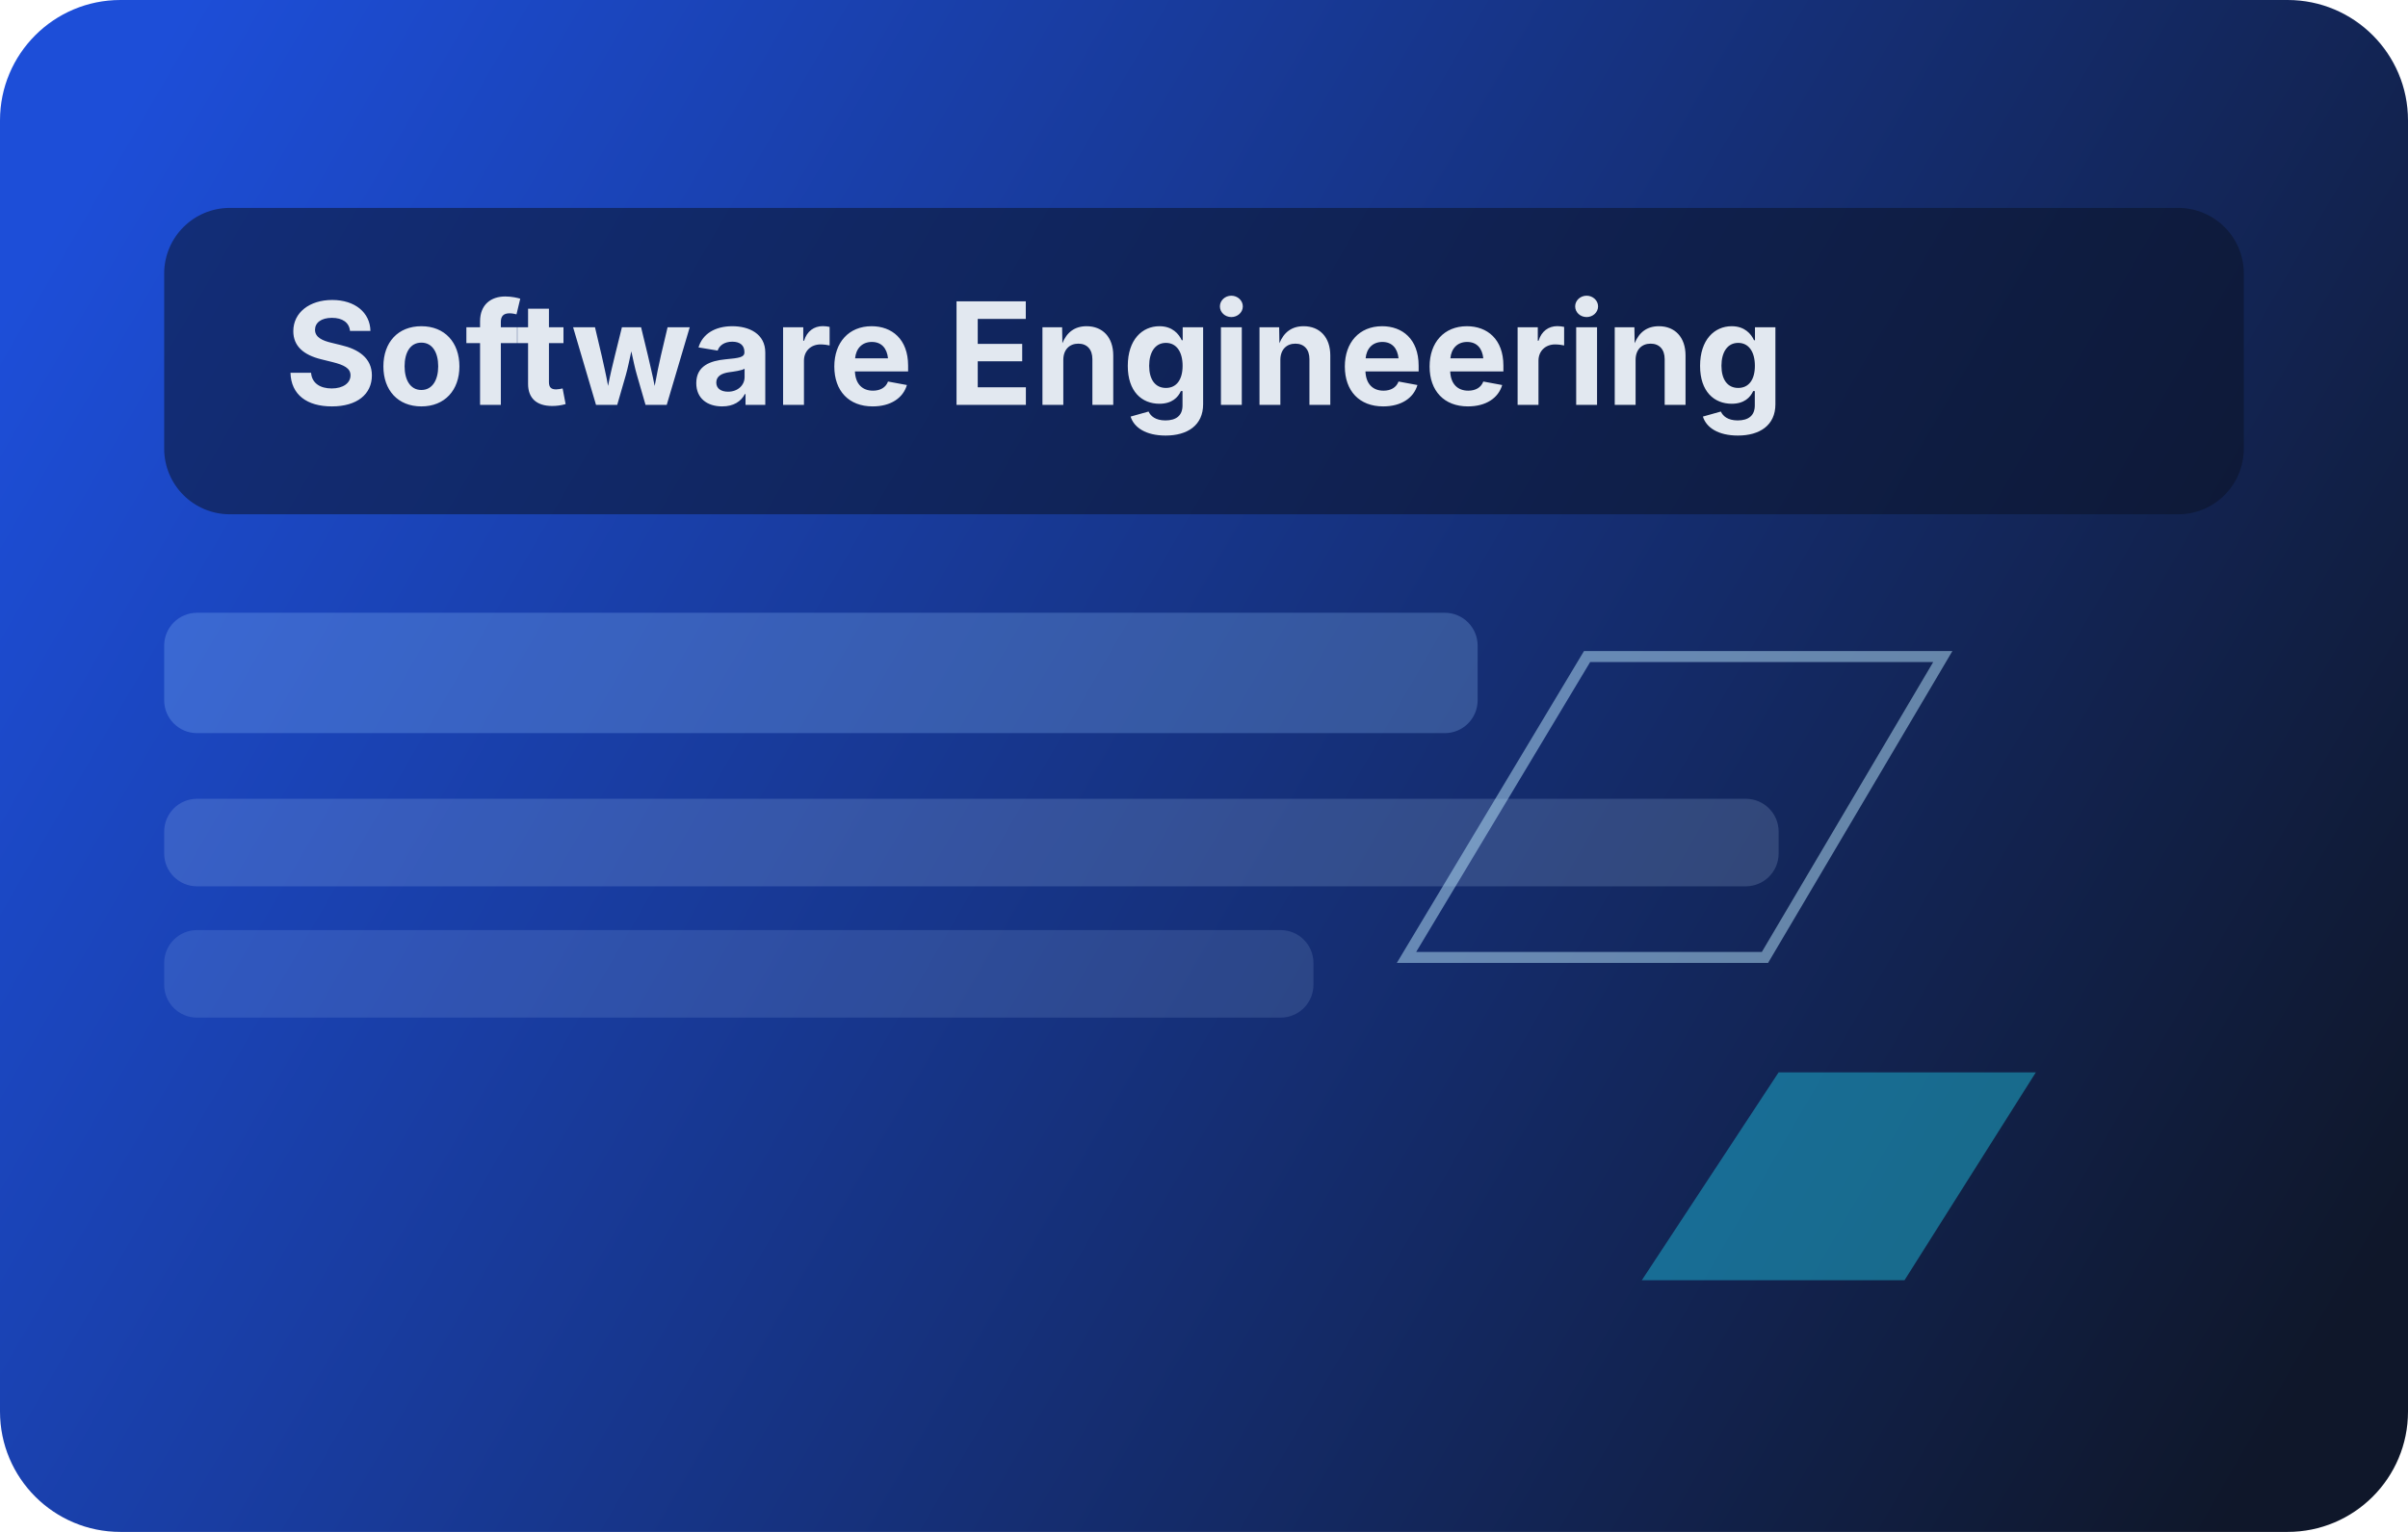
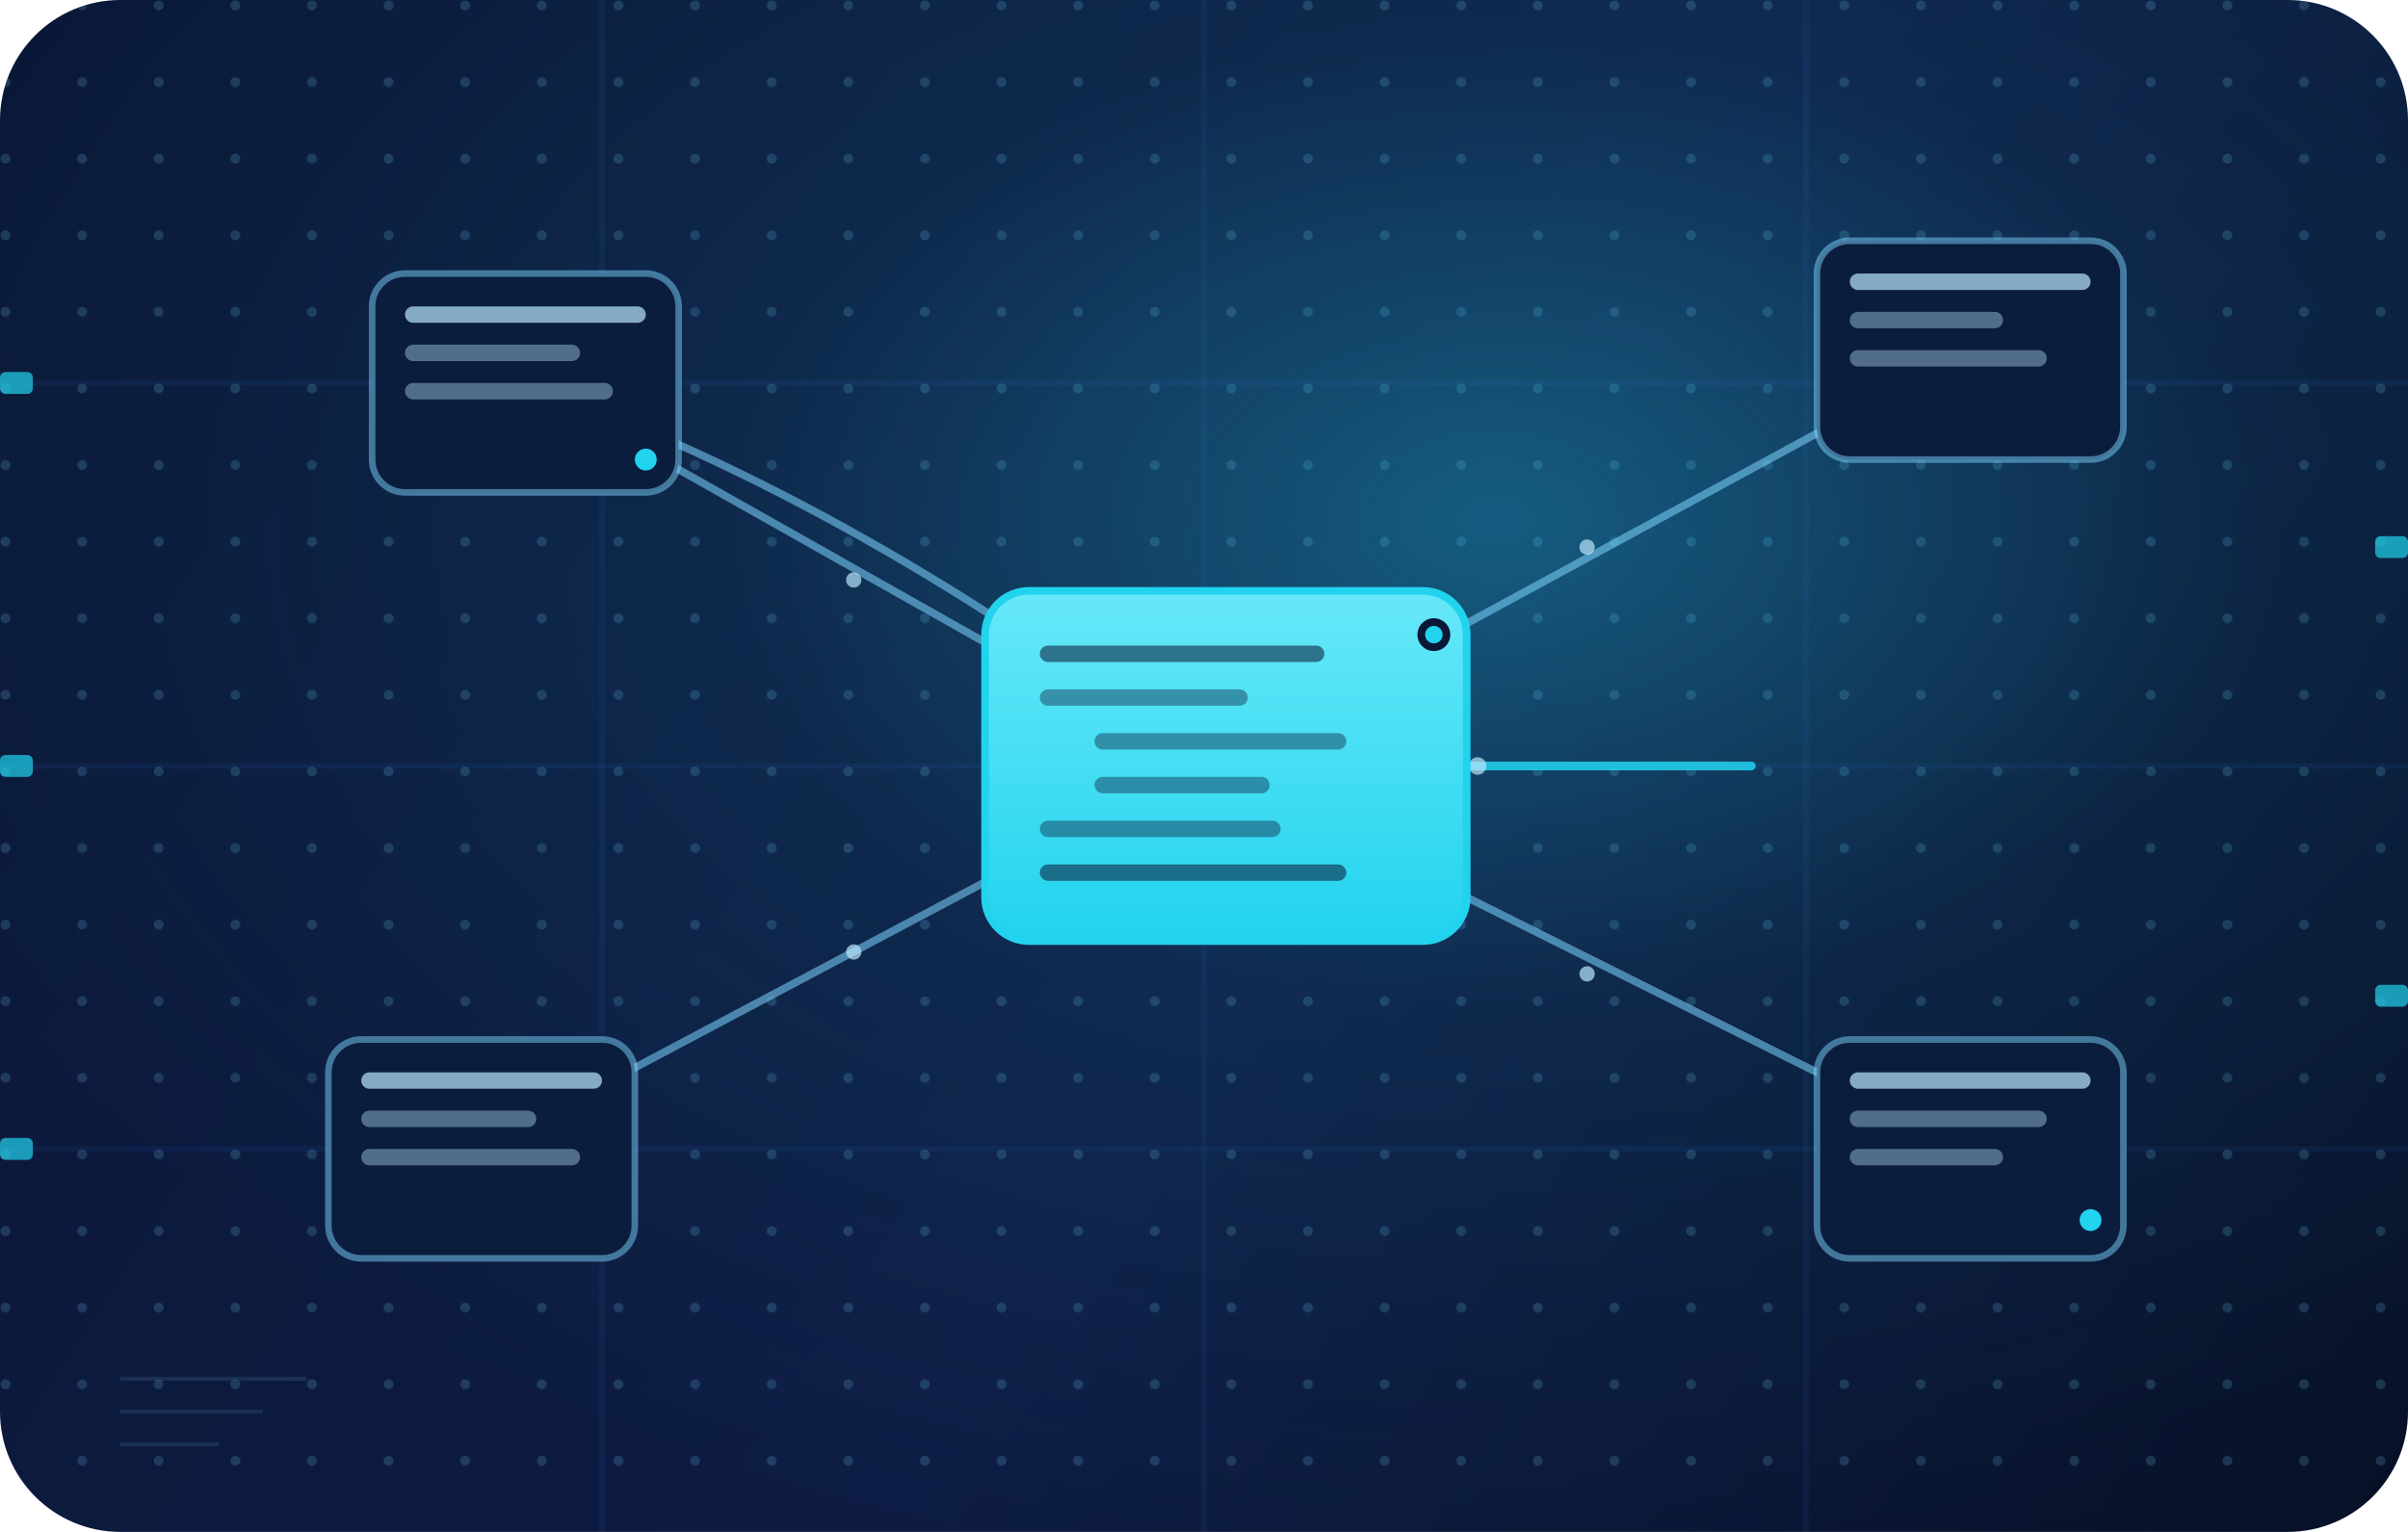
- <svg xmlns="http://www.w3.org/2000/svg" width="440" height="280" viewBox="0 0 440 280" fill="none">
+ <svg xmlns="http://www.w3.org/2000/svg" viewBox="0 0 440 280" role="img" aria-label="Software Engineering — system architecture">
  <defs>
-     <linearGradient id="bg-se" x1="20" y1="24" x2="420" y2="256" gradientUnits="userSpaceOnUse">
-       <stop stop-color="#1D4ED8" />
-       <stop offset="1" stop-color="#0F172A" />
+     <linearGradient id="se-bg" x1="0" y1="0" x2="440" y2="280" gradientUnits="userSpaceOnUse">
+       <stop offset="0" stop-color="#0a1736" />
+       <stop offset="0.55" stop-color="#0e1c44" />
+       <stop offset="1" stop-color="#071027" />
    </linearGradient>
+     <radialGradient id="se-glow" cx="0.62" cy="0.34" r="0.7">
+       <stop offset="0" stop-color="#22d3ee" stop-opacity="0.35" />
+       <stop offset="0.45" stop-color="#22d3ee" stop-opacity="0.08" />
+       <stop offset="1" stop-color="#22d3ee" stop-opacity="0" />
+     </radialGradient>
+     <pattern id="se-dots" x="0" y="0" width="14" height="14" patternUnits="userSpaceOnUse">
+       <circle cx="1" cy="1" r="0.9" fill="#7dd3fc" fill-opacity="0.18" />
+     </pattern>
+     <linearGradient id="se-node-active" x1="0" y1="0" x2="0" y2="1">
+       <stop offset="0" stop-color="#67e8f9" />
+       <stop offset="1" stop-color="#22d3ee" />
+     </linearGradient>
+     <filter id="se-soft" x="-20%" y="-20%" width="140%" height="140%">
+       <feGaussianBlur stdDeviation="0.6" />
+     </filter>
  </defs>
-   <rect width="440" height="280" rx="22" fill="url(#bg-se)" />
-   <rect x="30" y="38" width="380" height="56" rx="12" fill="#0B1226" fill-opacity="0.52" />
-   <rect x="30" y="112" width="240" height="22" rx="6" fill="#93C5FD" fill-opacity="0.26" />
-   <rect x="30" y="146" width="295" height="16" rx="6" fill="#BFDBFE" fill-opacity="0.18" />
-   <rect x="30" y="170" width="210" height="16" rx="6" fill="#BFDBFE" fill-opacity="0.14" />
-   <path d="M325 196L372 196L348 234L300 234L325 196Z" fill="#22D3EE" fill-opacity="0.42" />
-   <path d="M290 120L355 120L322.5 175L257 175L290 120Z" stroke="#BAE6FD" stroke-opacity="0.5" stroke-width="2" />
-   <text x="52" y="74" fill="#E2E8F0" font-size="26" font-family="Inter, Arial, sans-serif" font-weight="700">Software Engineering</text>
+   <rect width="440" height="280" rx="22" fill="url(#se-bg)" />
+   <rect width="440" height="280" rx="22" fill="url(#se-dots)" />
+   <rect width="440" height="280" rx="22" fill="url(#se-glow)" />
+   <g stroke="#3b82f6" stroke-opacity="0.07" stroke-width="1">
+     <line x1="0" y1="70" x2="440" y2="70" />
+     <line x1="0" y1="140" x2="440" y2="140" />
+     <line x1="0" y1="210" x2="440" y2="210" />
+     <line x1="110" y1="0" x2="110" y2="280" />
+     <line x1="220" y1="0" x2="220" y2="280" />
+     <line x1="330" y1="0" x2="330" y2="280" />
+   </g>
+   <g fill="none" stroke="#7dd3fc" stroke-opacity="0.55" stroke-width="1.4" stroke-linecap="round">
+     <path d="M 220 140 L 96 70" />
+     <path d="M 220 140 L 360 64" />
+     <path d="M 220 140 L 88 210" />
+     <path d="M 220 140 L 360 210" />
+     <path d="M 96 70 Q 158 92 220 140" />
+   </g>
+   <g fill="none" stroke="#22d3ee" stroke-opacity="0.85" stroke-width="1.6" stroke-linecap="round">
+     <path d="M 220 140 L 320 140" />
+   </g>
+   <g fill="#bae6fd" fill-opacity="0.7">
+     <circle cx="156" cy="106" r="1.4" />
+     <circle cx="290" cy="100" r="1.4" />
+     <circle cx="156" cy="174" r="1.4" />
+     <circle cx="290" cy="178" r="1.4" />
+     <circle cx="270" cy="140" r="1.6" />
+   </g>
+   <g>
+     <rect x="68" y="50" width="56" height="40" rx="6" fill="#0b1d3d" stroke="#7dd3fc" stroke-opacity="0.5" stroke-width="1.2" />
+     <rect x="74" y="56" width="44" height="3" rx="1.5" fill="#bae6fd" fill-opacity="0.7" />
+     <rect x="74" y="63" width="32" height="3" rx="1.5" fill="#bae6fd" fill-opacity="0.4" />
+     <rect x="74" y="70" width="38" height="3" rx="1.5" fill="#bae6fd" fill-opacity="0.4" />
+     <circle cx="118" cy="84" r="2" fill="#22d3ee" />
+     <rect x="332" y="44" width="56" height="40" rx="6" fill="#0b1d3d" stroke="#7dd3fc" stroke-opacity="0.5" stroke-width="1.2" />
+     <rect x="338" y="50" width="44" height="3" rx="1.5" fill="#bae6fd" fill-opacity="0.7" />
+     <rect x="338" y="57" width="28" height="3" rx="1.5" fill="#bae6fd" fill-opacity="0.4" />
+     <rect x="338" y="64" width="36" height="3" rx="1.5" fill="#bae6fd" fill-opacity="0.4" />
+     <rect x="60" y="190" width="56" height="40" rx="6" fill="#0b1d3d" stroke="#7dd3fc" stroke-opacity="0.5" stroke-width="1.2" />
+     <rect x="66" y="196" width="44" height="3" rx="1.5" fill="#bae6fd" fill-opacity="0.7" />
+     <rect x="66" y="203" width="32" height="3" rx="1.5" fill="#bae6fd" fill-opacity="0.4" />
+     <rect x="66" y="210" width="40" height="3" rx="1.5" fill="#bae6fd" fill-opacity="0.4" />
+     <rect x="332" y="190" width="56" height="40" rx="6" fill="#0b1d3d" stroke="#7dd3fc" stroke-opacity="0.5" stroke-width="1.2" />
+     <rect x="338" y="196" width="44" height="3" rx="1.5" fill="#bae6fd" fill-opacity="0.7" />
+     <rect x="338" y="203" width="36" height="3" rx="1.5" fill="#bae6fd" fill-opacity="0.4" />
+     <rect x="338" y="210" width="28" height="3" rx="1.5" fill="#bae6fd" fill-opacity="0.4" />
+     <circle cx="382" cy="223" r="2" fill="#22d3ee" />
+   </g>
+   <g>
+     <rect x="180" y="108" width="88" height="64" rx="8" fill="url(#se-node-active)" stroke="#22d3ee" stroke-width="1.4" />
+     <rect x="190" y="118" width="52" height="3" rx="1.5" fill="#0a1736" fill-opacity="0.55" />
+     <rect x="190" y="126" width="38" height="3" rx="1.5" fill="#0a1736" fill-opacity="0.4" />
+     <rect x="200" y="134" width="46" height="3" rx="1.5" fill="#0a1736" fill-opacity="0.4" />
+     <rect x="200" y="142" width="32" height="3" rx="1.5" fill="#0a1736" fill-opacity="0.4" />
+     <rect x="190" y="150" width="44" height="3" rx="1.5" fill="#0a1736" fill-opacity="0.4" />
+     <rect x="190" y="158" width="56" height="3" rx="1.5" fill="#0a1736" fill-opacity="0.55" />
+     <circle cx="262" cy="116" r="3" fill="#0a1736" />
+     <circle cx="262" cy="116" r="1.6" fill="#22d3ee" />
+   </g>
+   <g fill="#22d3ee" fill-opacity="0.7">
+     <rect x="0" y="68" width="6" height="4" rx="1" />
+     <rect x="0" y="138" width="6" height="4" rx="1" />
+     <rect x="0" y="208" width="6" height="4" rx="1" />
+     <rect x="434" y="98" width="6" height="4" rx="1" />
+     <rect x="434" y="180" width="6" height="4" rx="1" />
+   </g>
+   <g stroke="#7dd3fc" stroke-opacity="0.12" stroke-width="0.7">
+     <line x1="22" y1="252" x2="56" y2="252" />
+     <line x1="22" y1="258" x2="48" y2="258" />
+     <line x1="22" y1="264" x2="40" y2="264" />
+   </g>
</svg>
